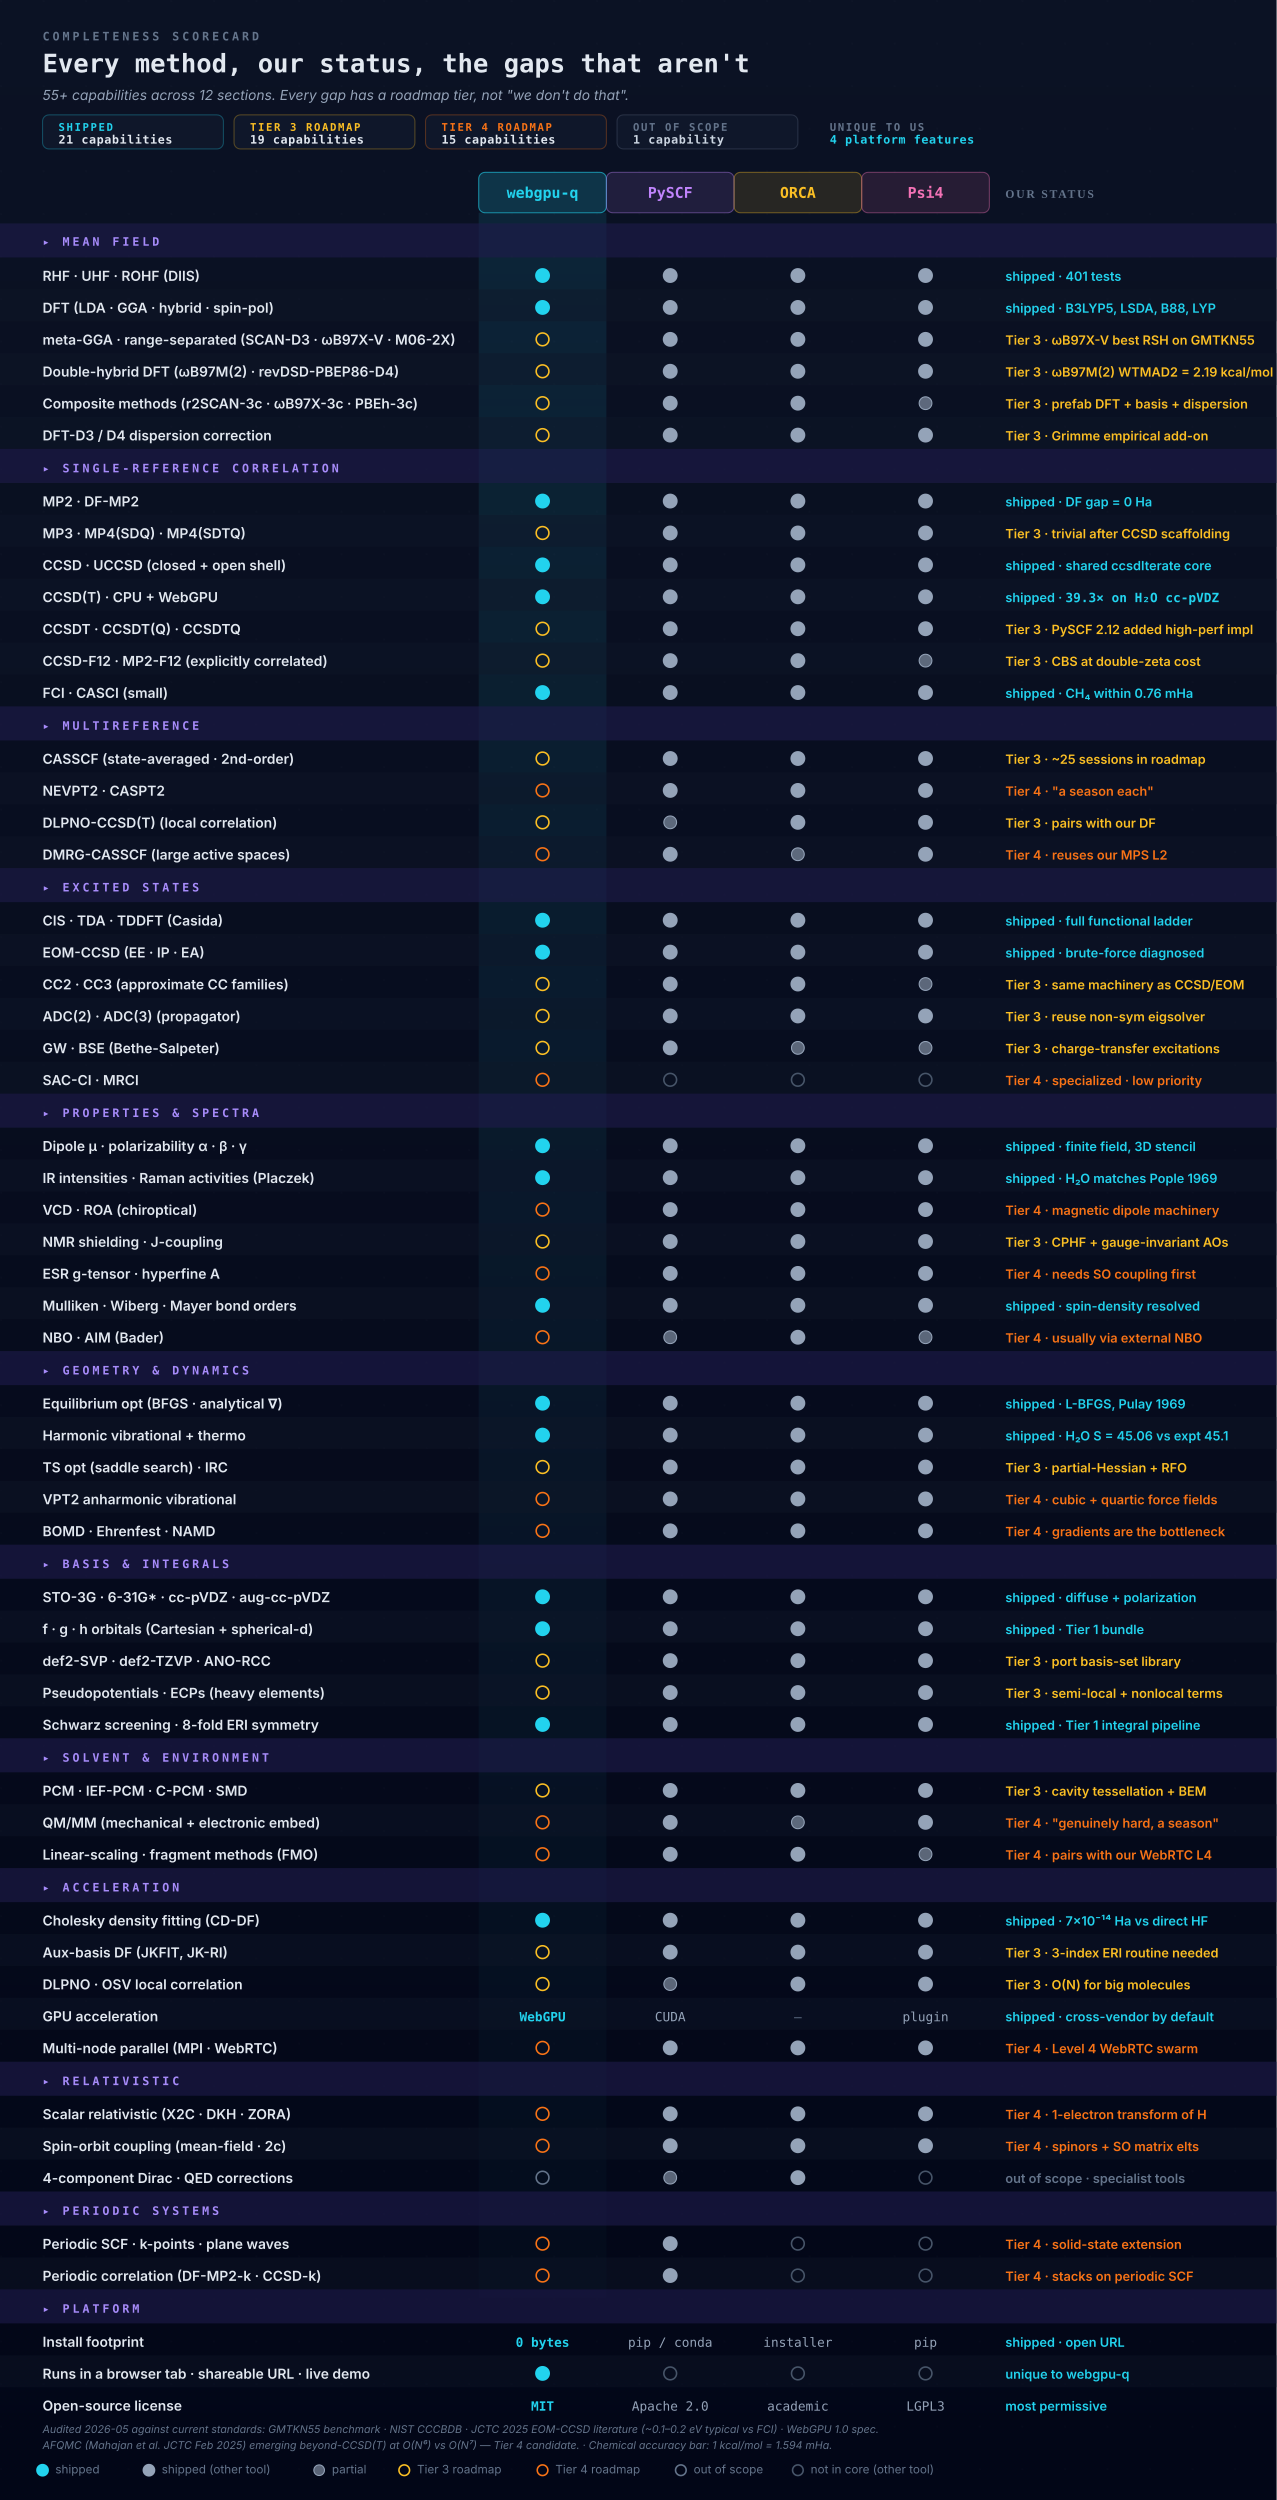
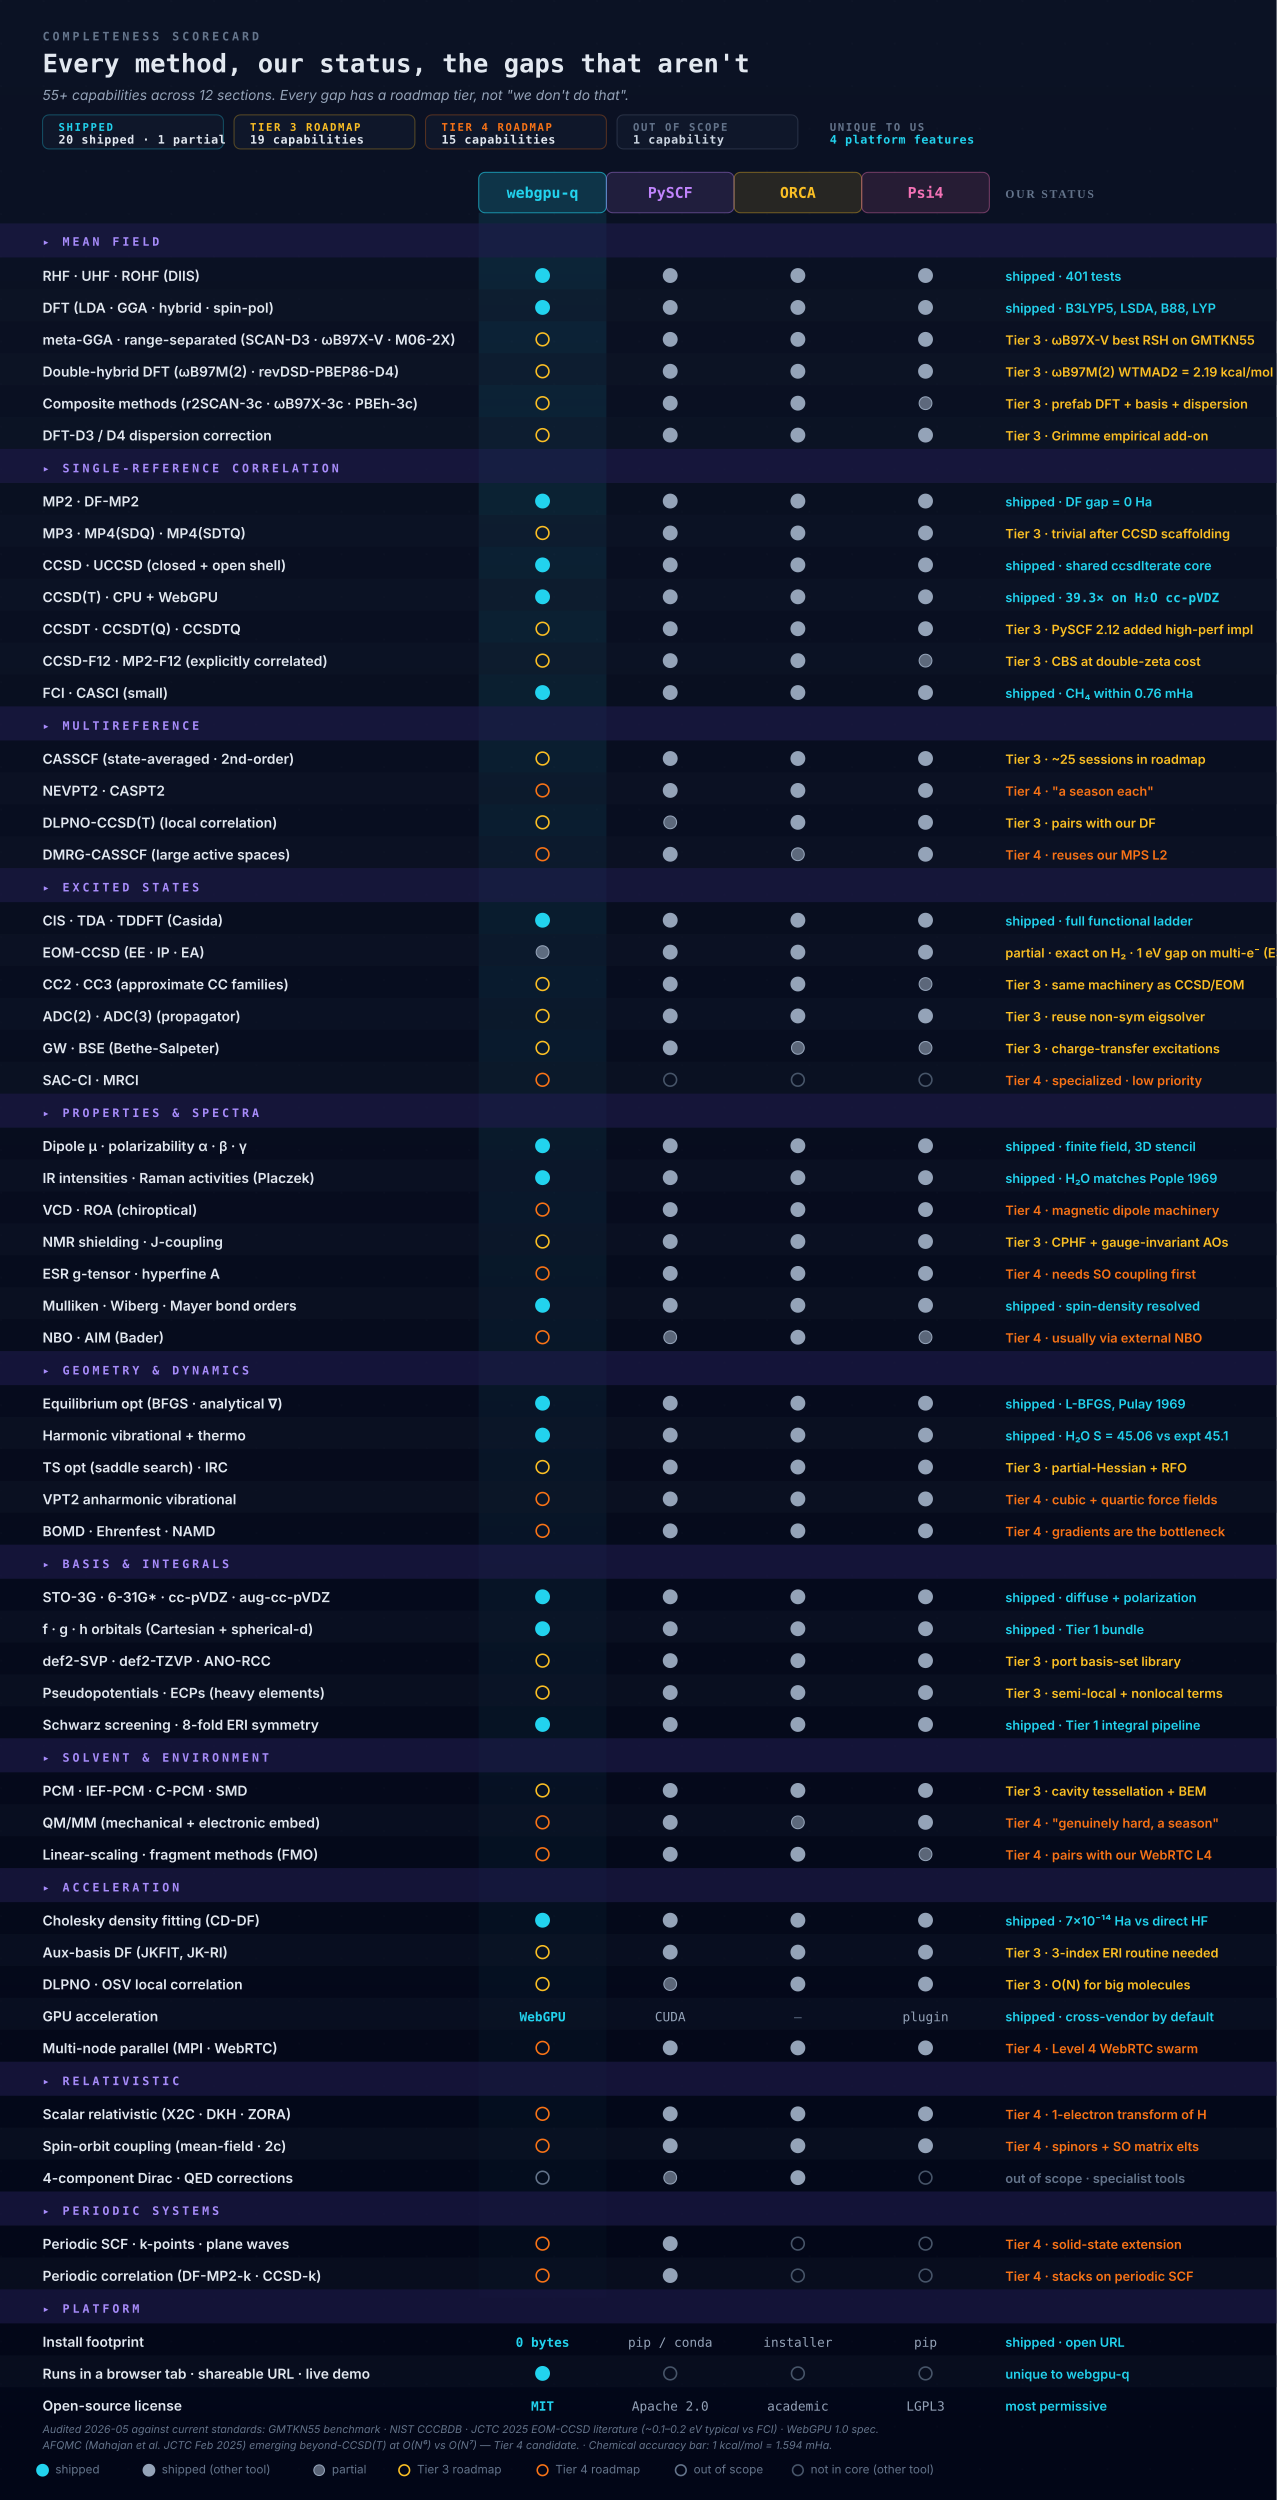
<svg xmlns="http://www.w3.org/2000/svg" viewBox="0 0 1200 2350" width="1200" height="2350" role="img" aria-label="Completeness scorecard: webgpu-q vs PySCF, ORCA, Psi4 — 55+ methods across 12 sections with roadmap status, audited against 2026 scientific standards">
  <defs>
    <linearGradient id="bgMx" x1="0" y1="0" x2="0" y2="1">
      <stop offset="0%" stop-color="#0b1224" />
      <stop offset="100%" stop-color="#020617" />
    </linearGradient>
    <pattern id="dotsMx" width="40" height="40" patternUnits="userSpaceOnUse">
      <circle cx="1" cy="1" r="0.55" fill="#ffffff" opacity="0.04" />
    </pattern>
    <linearGradient id="hlight" x1="0" y1="0" x2="0" y2="1">
      <stop offset="0%" stop-color="#22d3ee" stop-opacity="0.10" />
      <stop offset="100%" stop-color="#22d3ee" stop-opacity="0.02" />
    </linearGradient>
  </defs>
  <rect width="1200" height="2350" fill="url(#bgMx)" />
  <rect width="1200" height="2350" fill="url(#dotsMx)" />
  <text x="40" y="38" font-family="ui-monospace, monospace" font-size="11" letter-spacing="0.25em" fill="#64748b" font-weight="600">COMPLETENESS SCORECARD</text>
  <text x="40" y="68" font-family="ui-monospace, monospace" font-size="24" font-weight="700" fill="#e2e8f0">Every method, our status, the gaps that aren't</text>
  <text x="40" y="94" font-family="-apple-system, system-ui, sans-serif" font-size="13" fill="#94a3b8" font-style="italic">55+ capabilities across 12 sections. Every gap has a roadmap tier, not "we don't do that".</text>
  <g font-family="ui-monospace, monospace" font-size="12" letter-spacing="0.05em">
    <rect x="40" y="108" width="170" height="32" rx="6" fill="#0f172a" stroke="#22d3ee" stroke-opacity="0.3" />
    <text x="55" y="123" font-size="10" fill="#22d3ee" font-weight="700" letter-spacing="0.15em">SHIPPED</text>
-     <text x="55" y="135" font-size="11" fill="#e2e8f0" font-weight="700">21 capabilities</text>
+     <text x="55" y="135" font-size="11" fill="#e2e8f0" font-weight="700">20 shipped · 1 partial</text>
    <rect x="220" y="108" width="170" height="32" rx="6" fill="#0f172a" stroke="#fbbf24" stroke-opacity="0.3" />
    <text x="235" y="123" font-size="10" fill="#fbbf24" font-weight="700" letter-spacing="0.15em">TIER 3 ROADMAP</text>
    <text x="235" y="135" font-size="11" fill="#e2e8f0" font-weight="700">19 capabilities</text>
    <rect x="400" y="108" width="170" height="32" rx="6" fill="#0f172a" stroke="#f97316" stroke-opacity="0.3" />
    <text x="415" y="123" font-size="10" fill="#f97316" font-weight="700" letter-spacing="0.15em">TIER 4 ROADMAP</text>
    <text x="415" y="135" font-size="11" fill="#e2e8f0" font-weight="700">15 capabilities</text>
    <rect x="580" y="108" width="170" height="32" rx="6" fill="#0f172a" stroke="#64748b" stroke-opacity="0.3" />
    <text x="595" y="123" font-size="10" fill="#64748b" font-weight="700" letter-spacing="0.15em">OUT OF SCOPE</text>
    <text x="595" y="135" font-size="11" fill="#cbd5e1" font-weight="700">1 capability</text>
    <text x="780" y="123" font-size="10" fill="#64748b" font-weight="700" letter-spacing="0.15em">UNIQUE TO US</text>
    <text x="780" y="135" font-size="11" fill="#22d3ee" font-weight="700">4 platform features</text>
  </g>
  <g transform="translate(0 162)">
    <rect x="450" y="0" width="120" height="38" rx="6" fill="#22d3ee" fill-opacity="0.18" stroke="#22d3ee" stroke-opacity="0.6" />
    <rect x="570" y="0" width="120" height="38" rx="6" fill="#c084fc" fill-opacity="0.12" stroke="#c084fc" stroke-opacity="0.4" />
    <rect x="690" y="0" width="120" height="38" rx="6" fill="#fbbf24" fill-opacity="0.12" stroke="#fbbf24" stroke-opacity="0.4" />
    <rect x="810" y="0" width="120" height="38" rx="6" fill="#f472b6" fill-opacity="0.12" stroke="#f472b6" stroke-opacity="0.4" />
    <g font-family="ui-monospace, monospace" font-weight="700" text-anchor="middle">
      <text x="510" y="24" font-size="14" fill="#22d3ee">webgpu-q</text>
      <text x="630" y="24" font-size="14" fill="#c084fc">PySCF</text>
      <text x="750" y="24" font-size="14" fill="#fbbf24">ORCA</text>
      <text x="870" y="24" font-size="14" fill="#f472b6">Psi4</text>
    </g>
    <text x="945" y="24" font-size="11" fill="#64748b" font-weight="700" letter-spacing="0.15em">OUR STATUS</text>
  </g>
  <rect x="450" y="200" width="120" height="1960" fill="url(#hlight)" />
  <g font-family="-apple-system, system-ui, sans-serif" font-size="13" fill="#e2e8f0">
    <g transform="translate(0 210)">
      <rect width="1200" height="32" fill="#1e1b4b" fill-opacity="0.6" />
      <text x="40" y="21" font-family="ui-monospace, monospace" font-size="11" letter-spacing="0.25em" fill="#a78bfa" font-weight="700">▸ MEAN FIELD</text>
    </g>
    <g transform="translate(0 242)">
      <text x="40" y="22" font-weight="600">RHF · UHF · ROHF (DIIS)</text>
      <circle cx="510" cy="17" r="7" fill="#22d3ee" />
      <circle cx="630" cy="17" r="7" fill="#94a3b8" />
      <circle cx="750" cy="17" r="7" fill="#94a3b8" />
      <circle cx="870" cy="17" r="7" fill="#94a3b8" />
      <text x="945" y="22" font-size="12" fill="#22d3ee" font-weight="600">shipped · 401 tests</text>
    </g>
    <g transform="translate(0 272)">
      <rect width="1200" height="30" fill="#0f172a" fill-opacity="0.4" />
      <text x="40" y="22" font-weight="600">DFT (LDA · GGA · hybrid · spin-pol)</text>
      <circle cx="510" cy="17" r="7" fill="#22d3ee" />
      <circle cx="630" cy="17" r="7" fill="#94a3b8" />
      <circle cx="750" cy="17" r="7" fill="#94a3b8" />
      <circle cx="870" cy="17" r="7" fill="#94a3b8" />
      <text x="945" y="22" font-size="12" fill="#22d3ee" font-weight="600">shipped · B3LYP5, LSDA, B88, LYP</text>
    </g>
    <g transform="translate(0 302)">
      <text x="40" y="22" font-weight="600">meta-GGA · range-separated (SCAN-D3 · ωB97X-V · M06-2X)</text>
      <circle cx="510" cy="17" r="6" fill="none" stroke="#fbbf24" stroke-width="1.5" />
      <circle cx="630" cy="17" r="7" fill="#94a3b8" />
      <circle cx="750" cy="17" r="7" fill="#94a3b8" />
      <circle cx="870" cy="17" r="7" fill="#94a3b8" />
      <text x="945" y="22" font-size="12" fill="#fbbf24" font-weight="600">Tier 3 · ωB97X-V best RSH on GMTKN55</text>
    </g>
    <g transform="translate(0 332)">
      <rect width="1200" height="30" fill="#0f172a" fill-opacity="0.4" />
      <text x="40" y="22" font-weight="600">Double-hybrid DFT (ωB97M(2) · revDSD-PBEP86-D4)</text>
      <circle cx="510" cy="17" r="6" fill="none" stroke="#fbbf24" stroke-width="1.5" />
      <circle cx="630" cy="17" r="7" fill="#94a3b8" />
      <circle cx="750" cy="17" r="7" fill="#94a3b8" />
      <circle cx="870" cy="17" r="7" fill="#94a3b8" />
      <text x="945" y="22" font-size="12" fill="#fbbf24" font-weight="600">Tier 3 · ωB97M(2) WTMAD2 = 2.19 kcal/mol</text>
    </g>
    <g transform="translate(0 362)">
      <text x="40" y="22" font-weight="600">Composite methods (r2SCAN-3c · ωB97X-3c · PBEh-3c)</text>
      <circle cx="510" cy="17" r="6" fill="none" stroke="#fbbf24" stroke-width="1.5" />
      <circle cx="630" cy="17" r="7" fill="#94a3b8" />
      <circle cx="750" cy="17" r="7" fill="#94a3b8" />
      <circle cx="870" cy="17" r="6" fill="#94a3b8" fill-opacity="0.6" stroke="#94a3b8" />
      <text x="945" y="22" font-size="12" fill="#fbbf24" font-weight="600">Tier 3 · prefab DFT + basis + dispersion</text>
    </g>
    <g transform="translate(0 392)">
      <rect width="1200" height="30" fill="#0f172a" fill-opacity="0.4" />
      <text x="40" y="22" font-weight="600">DFT-D3 / D4 dispersion correction</text>
      <circle cx="510" cy="17" r="6" fill="none" stroke="#fbbf24" stroke-width="1.5" />
      <circle cx="630" cy="17" r="7" fill="#94a3b8" />
      <circle cx="750" cy="17" r="7" fill="#94a3b8" />
      <circle cx="870" cy="17" r="7" fill="#94a3b8" />
      <text x="945" y="22" font-size="12" fill="#fbbf24" font-weight="600">Tier 3 · Grimme empirical add-on</text>
    </g>
    <g transform="translate(0 422)">
      <rect width="1200" height="32" fill="#1e1b4b" fill-opacity="0.6" />
      <text x="40" y="22" font-family="ui-monospace, monospace" font-size="11" letter-spacing="0.25em" fill="#a78bfa" font-weight="700">▸ SINGLE-REFERENCE CORRELATION</text>
    </g>
    <g transform="translate(0 454)">
      <text x="40" y="22" font-weight="600">MP2 · DF-MP2</text>
      <circle cx="510" cy="17" r="7" fill="#22d3ee" />
      <circle cx="630" cy="17" r="7" fill="#94a3b8" />
      <circle cx="750" cy="17" r="7" fill="#94a3b8" />
      <circle cx="870" cy="17" r="7" fill="#94a3b8" />
      <text x="945" y="22" font-size="12" fill="#22d3ee" font-weight="600">shipped · DF gap = 0 Ha</text>
    </g>
    <g transform="translate(0 484)">
      <rect width="1200" height="30" fill="#0f172a" fill-opacity="0.4" />
      <text x="40" y="22" font-weight="600">MP3 · MP4(SDQ) · MP4(SDTQ)</text>
      <circle cx="510" cy="17" r="6" fill="none" stroke="#fbbf24" stroke-width="1.5" />
      <circle cx="630" cy="17" r="7" fill="#94a3b8" />
      <circle cx="750" cy="17" r="7" fill="#94a3b8" />
      <circle cx="870" cy="17" r="7" fill="#94a3b8" />
      <text x="945" y="22" font-size="12" fill="#fbbf24" font-weight="600">Tier 3 · trivial after CCSD scaffolding</text>
    </g>
    <g transform="translate(0 514)">
      <text x="40" y="22" font-weight="600">CCSD · UCCSD (closed + open shell)</text>
      <circle cx="510" cy="17" r="7" fill="#22d3ee" />
      <circle cx="630" cy="17" r="7" fill="#94a3b8" />
      <circle cx="750" cy="17" r="7" fill="#94a3b8" />
      <circle cx="870" cy="17" r="7" fill="#94a3b8" />
      <text x="945" y="22" font-size="12" fill="#22d3ee" font-weight="600">shipped · shared ccsdIterate core</text>
    </g>
    <g transform="translate(0 544)">
      <rect width="1200" height="30" fill="#0f172a" fill-opacity="0.4" />
      <text x="40" y="22" font-weight="600">CCSD(T) · CPU + WebGPU</text>
      <circle cx="510" cy="17" r="7" fill="#22d3ee" />
      <circle cx="630" cy="17" r="7" fill="#94a3b8" />
      <circle cx="750" cy="17" r="7" fill="#94a3b8" />
      <circle cx="870" cy="17" r="7" fill="#94a3b8" />
      <text x="945" y="22" font-size="12" fill="#22d3ee" font-weight="600">shipped · <tspan font-family="ui-monospace, monospace" font-weight="700">39.3× on H₂O cc-pVDZ</tspan>
      </text>
    </g>
    <g transform="translate(0 574)">
      <text x="40" y="22" font-weight="600">CCSDT · CCSDT(Q) · CCSDTQ</text>
      <circle cx="510" cy="17" r="6" fill="none" stroke="#fbbf24" stroke-width="1.5" />
      <circle cx="630" cy="17" r="7" fill="#94a3b8" />
      <circle cx="750" cy="17" r="7" fill="#94a3b8" />
      <circle cx="870" cy="17" r="7" fill="#94a3b8" />
      <text x="945" y="22" font-size="12" fill="#fbbf24" font-weight="600">Tier 3 · PySCF 2.12 added high-perf impl</text>
    </g>
    <g transform="translate(0 604)">
      <rect width="1200" height="30" fill="#0f172a" fill-opacity="0.4" />
      <text x="40" y="22" font-weight="600">CCSD-F12 · MP2-F12 (explicitly correlated)</text>
      <circle cx="510" cy="17" r="6" fill="none" stroke="#fbbf24" stroke-width="1.5" />
      <circle cx="630" cy="17" r="7" fill="#94a3b8" />
      <circle cx="750" cy="17" r="7" fill="#94a3b8" />
      <circle cx="870" cy="17" r="6" fill="#94a3b8" fill-opacity="0.6" stroke="#94a3b8" />
      <text x="945" y="22" font-size="12" fill="#fbbf24" font-weight="600">Tier 3 · CBS at double-zeta cost</text>
    </g>
    <g transform="translate(0 634)">
      <text x="40" y="22" font-weight="600">FCI · CASCI (small)</text>
      <circle cx="510" cy="17" r="7" fill="#22d3ee" />
      <circle cx="630" cy="17" r="7" fill="#94a3b8" />
      <circle cx="750" cy="17" r="7" fill="#94a3b8" />
      <circle cx="870" cy="17" r="7" fill="#94a3b8" />
      <text x="945" y="22" font-size="12" fill="#22d3ee" font-weight="600">shipped · CH₄ within 0.76 mHa</text>
    </g>
    <g transform="translate(0 664)">
      <rect width="1200" height="32" fill="#1e1b4b" fill-opacity="0.6" />
      <text x="40" y="22" font-family="ui-monospace, monospace" font-size="11" letter-spacing="0.25em" fill="#a78bfa" font-weight="700">▸ MULTIREFERENCE</text>
    </g>
    <g transform="translate(0 696)">
      <text x="40" y="22" font-weight="600">CASSCF (state-averaged · 2nd-order)</text>
      <circle cx="510" cy="17" r="6" fill="none" stroke="#fbbf24" stroke-width="1.5" />
      <circle cx="630" cy="17" r="7" fill="#94a3b8" />
      <circle cx="750" cy="17" r="7" fill="#94a3b8" />
      <circle cx="870" cy="17" r="7" fill="#94a3b8" />
      <text x="945" y="22" font-size="12" fill="#fbbf24" font-weight="600">Tier 3 · ~25 sessions in roadmap</text>
    </g>
    <g transform="translate(0 726)">
      <rect width="1200" height="30" fill="#0f172a" fill-opacity="0.4" />
      <text x="40" y="22" font-weight="600">NEVPT2 · CASPT2</text>
      <circle cx="510" cy="17" r="6" fill="none" stroke="#f97316" stroke-width="1.5" />
      <circle cx="630" cy="17" r="7" fill="#94a3b8" />
      <circle cx="750" cy="17" r="7" fill="#94a3b8" />
      <circle cx="870" cy="17" r="7" fill="#94a3b8" />
      <text x="945" y="22" font-size="12" fill="#f97316" font-weight="600">Tier 4 · "a season each"</text>
    </g>
    <g transform="translate(0 756)">
      <text x="40" y="22" font-weight="600">DLPNO-CCSD(T) (local correlation)</text>
      <circle cx="510" cy="17" r="6" fill="none" stroke="#fbbf24" stroke-width="1.5" />
      <circle cx="630" cy="17" r="6" fill="#94a3b8" fill-opacity="0.6" stroke="#94a3b8" />
      <circle cx="750" cy="17" r="7" fill="#94a3b8" />
      <circle cx="870" cy="17" r="7" fill="#94a3b8" />
      <text x="945" y="22" font-size="12" fill="#fbbf24" font-weight="600">Tier 3 · pairs with our DF</text>
    </g>
    <g transform="translate(0 786)">
      <rect width="1200" height="30" fill="#0f172a" fill-opacity="0.4" />
      <text x="40" y="22" font-weight="600">DMRG-CASSCF (large active spaces)</text>
      <circle cx="510" cy="17" r="6" fill="none" stroke="#f97316" stroke-width="1.5" />
      <circle cx="630" cy="17" r="7" fill="#94a3b8" />
      <circle cx="750" cy="17" r="6" fill="#94a3b8" fill-opacity="0.6" stroke="#94a3b8" />
      <circle cx="870" cy="17" r="7" fill="#94a3b8" />
      <text x="945" y="22" font-size="12" fill="#f97316" font-weight="600">Tier 4 · reuses our MPS L2</text>
    </g>
    <g transform="translate(0 816)">
      <rect width="1200" height="32" fill="#1e1b4b" fill-opacity="0.6" />
      <text x="40" y="22" font-family="ui-monospace, monospace" font-size="11" letter-spacing="0.25em" fill="#a78bfa" font-weight="700">▸ EXCITED STATES</text>
    </g>
    <g transform="translate(0 848)">
      <text x="40" y="22" font-weight="600">CIS · TDA · TDDFT (Casida)</text>
      <circle cx="510" cy="17" r="7" fill="#22d3ee" />
      <circle cx="630" cy="17" r="7" fill="#94a3b8" />
      <circle cx="750" cy="17" r="7" fill="#94a3b8" />
      <circle cx="870" cy="17" r="7" fill="#94a3b8" />
      <text x="945" y="22" font-size="12" fill="#22d3ee" font-weight="600">shipped · full functional ladder</text>
    </g>
    <g transform="translate(0 878)">
      <rect width="1200" height="30" fill="#0f172a" fill-opacity="0.4" />
      <text x="40" y="22" font-weight="600">EOM-CCSD (EE · IP · EA)</text>
-       <circle cx="510" cy="17" r="7" fill="#22d3ee" />
-       <circle cx="630" cy="17" r="7" fill="#94a3b8" />
-       <circle cx="750" cy="17" r="7" fill="#94a3b8" />
-       <circle cx="870" cy="17" r="7" fill="#94a3b8" />
-       <text x="945" y="22" font-size="12" fill="#22d3ee" font-weight="600">shipped · brute-force diagnosed</text>
+       <circle cx="510" cy="17" r="6" fill="#94a3b8" fill-opacity="0.6" stroke="#94a3b8" />
+       <circle cx="630" cy="17" r="7" fill="#94a3b8" />
+       <circle cx="750" cy="17" r="7" fill="#94a3b8" />
+       <circle cx="870" cy="17" r="7" fill="#94a3b8" />
+       <text x="945" y="22" font-size="12" fill="#fbbf24" font-weight="600">partial · exact on H₂ · 1 eV gap on multi-e⁻ (E35)</text>
    </g>
    <g transform="translate(0 908)">
      <text x="40" y="22" font-weight="600">CC2 · CC3 (approximate CC families)</text>
      <circle cx="510" cy="17" r="6" fill="none" stroke="#fbbf24" stroke-width="1.5" />
      <circle cx="630" cy="17" r="7" fill="#94a3b8" />
      <circle cx="750" cy="17" r="7" fill="#94a3b8" />
      <circle cx="870" cy="17" r="6" fill="#94a3b8" fill-opacity="0.6" stroke="#94a3b8" />
      <text x="945" y="22" font-size="12" fill="#fbbf24" font-weight="600">Tier 3 · same machinery as CCSD/EOM</text>
    </g>
    <g transform="translate(0 938)">
      <rect width="1200" height="30" fill="#0f172a" fill-opacity="0.4" />
      <text x="40" y="22" font-weight="600">ADC(2) · ADC(3) (propagator)</text>
      <circle cx="510" cy="17" r="6" fill="none" stroke="#fbbf24" stroke-width="1.5" />
      <circle cx="630" cy="17" r="7" fill="#94a3b8" />
      <circle cx="750" cy="17" r="7" fill="#94a3b8" />
      <circle cx="870" cy="17" r="7" fill="#94a3b8" />
      <text x="945" y="22" font-size="12" fill="#fbbf24" font-weight="600">Tier 3 · reuse non-sym eigsolver</text>
    </g>
    <g transform="translate(0 968)">
      <text x="40" y="22" font-weight="600">GW · BSE (Bethe-Salpeter)</text>
      <circle cx="510" cy="17" r="6" fill="none" stroke="#fbbf24" stroke-width="1.5" />
      <circle cx="630" cy="17" r="7" fill="#94a3b8" />
      <circle cx="750" cy="17" r="6" fill="#94a3b8" fill-opacity="0.6" stroke="#94a3b8" />
      <circle cx="870" cy="17" r="6" fill="#94a3b8" fill-opacity="0.6" stroke="#94a3b8" />
      <text x="945" y="22" font-size="12" fill="#fbbf24" font-weight="600">Tier 3 · charge-transfer excitations</text>
    </g>
    <g transform="translate(0 998)">
      <rect width="1200" height="30" fill="#0f172a" fill-opacity="0.4" />
      <text x="40" y="22" font-weight="600">SAC-CI · MRCI</text>
      <circle cx="510" cy="17" r="6" fill="none" stroke="#f97316" stroke-width="1.5" />
      <circle cx="630" cy="17" r="6" fill="none" stroke="#475569" stroke-width="1.5" />
      <circle cx="750" cy="17" r="6" fill="none" stroke="#475569" stroke-width="1.5" />
      <circle cx="870" cy="17" r="6" fill="none" stroke="#475569" stroke-width="1.5" />
      <text x="945" y="22" font-size="12" fill="#f97316" font-weight="600">Tier 4 · specialized · low priority</text>
    </g>
    <g transform="translate(0 1028)">
      <rect width="1200" height="32" fill="#1e1b4b" fill-opacity="0.6" />
      <text x="40" y="22" font-family="ui-monospace, monospace" font-size="11" letter-spacing="0.25em" fill="#a78bfa" font-weight="700">▸ PROPERTIES &amp; SPECTRA</text>
    </g>
    <g transform="translate(0 1060)">
      <text x="40" y="22" font-weight="600">Dipole μ · polarizability α · β · γ</text>
      <circle cx="510" cy="17" r="7" fill="#22d3ee" />
      <circle cx="630" cy="17" r="7" fill="#94a3b8" />
      <circle cx="750" cy="17" r="7" fill="#94a3b8" />
      <circle cx="870" cy="17" r="7" fill="#94a3b8" />
      <text x="945" y="22" font-size="12" fill="#22d3ee" font-weight="600">shipped · finite field, 3D stencil</text>
    </g>
    <g transform="translate(0 1090)">
      <rect width="1200" height="30" fill="#0f172a" fill-opacity="0.4" />
      <text x="40" y="22" font-weight="600">IR intensities · Raman activities (Placzek)</text>
      <circle cx="510" cy="17" r="7" fill="#22d3ee" />
      <circle cx="630" cy="17" r="7" fill="#94a3b8" />
      <circle cx="750" cy="17" r="7" fill="#94a3b8" />
      <circle cx="870" cy="17" r="7" fill="#94a3b8" />
      <text x="945" y="22" font-size="12" fill="#22d3ee" font-weight="600">shipped · H₂O matches Pople 1969</text>
    </g>
    <g transform="translate(0 1120)">
      <text x="40" y="22" font-weight="600">VCD · ROA (chiroptical)</text>
      <circle cx="510" cy="17" r="6" fill="none" stroke="#f97316" stroke-width="1.5" />
      <circle cx="630" cy="17" r="7" fill="#94a3b8" />
      <circle cx="750" cy="17" r="7" fill="#94a3b8" />
      <circle cx="870" cy="17" r="7" fill="#94a3b8" />
      <text x="945" y="22" font-size="12" fill="#f97316" font-weight="600">Tier 4 · magnetic dipole machinery</text>
    </g>
    <g transform="translate(0 1150)">
      <rect width="1200" height="30" fill="#0f172a" fill-opacity="0.4" />
      <text x="40" y="22" font-weight="600">NMR shielding · J-coupling</text>
      <circle cx="510" cy="17" r="6" fill="none" stroke="#fbbf24" stroke-width="1.5" />
      <circle cx="630" cy="17" r="7" fill="#94a3b8" />
      <circle cx="750" cy="17" r="7" fill="#94a3b8" />
      <circle cx="870" cy="17" r="7" fill="#94a3b8" />
      <text x="945" y="22" font-size="12" fill="#fbbf24" font-weight="600">Tier 3 · CPHF + gauge-invariant AOs</text>
    </g>
    <g transform="translate(0 1180)">
      <text x="40" y="22" font-weight="600">ESR g-tensor · hyperfine A</text>
      <circle cx="510" cy="17" r="6" fill="none" stroke="#f97316" stroke-width="1.5" />
      <circle cx="630" cy="17" r="7" fill="#94a3b8" />
      <circle cx="750" cy="17" r="7" fill="#94a3b8" />
      <circle cx="870" cy="17" r="7" fill="#94a3b8" />
      <text x="945" y="22" font-size="12" fill="#f97316" font-weight="600">Tier 4 · needs SO coupling first</text>
    </g>
    <g transform="translate(0 1210)">
      <rect width="1200" height="30" fill="#0f172a" fill-opacity="0.4" />
      <text x="40" y="22" font-weight="600">Mulliken · Wiberg · Mayer bond orders</text>
      <circle cx="510" cy="17" r="7" fill="#22d3ee" />
      <circle cx="630" cy="17" r="7" fill="#94a3b8" />
      <circle cx="750" cy="17" r="7" fill="#94a3b8" />
      <circle cx="870" cy="17" r="7" fill="#94a3b8" />
      <text x="945" y="22" font-size="12" fill="#22d3ee" font-weight="600">shipped · spin-density resolved</text>
    </g>
    <g transform="translate(0 1240)">
      <text x="40" y="22" font-weight="600">NBO · AIM (Bader)</text>
      <circle cx="510" cy="17" r="6" fill="none" stroke="#f97316" stroke-width="1.5" />
      <circle cx="630" cy="17" r="6" fill="#94a3b8" fill-opacity="0.6" stroke="#94a3b8" />
      <circle cx="750" cy="17" r="7" fill="#94a3b8" />
      <circle cx="870" cy="17" r="6" fill="#94a3b8" fill-opacity="0.6" stroke="#94a3b8" />
      <text x="945" y="22" font-size="12" fill="#f97316" font-weight="600">Tier 4 · usually via external NBO</text>
    </g>
    <g transform="translate(0 1270)">
      <rect width="1200" height="32" fill="#1e1b4b" fill-opacity="0.6" />
      <text x="40" y="22" font-family="ui-monospace, monospace" font-size="11" letter-spacing="0.25em" fill="#a78bfa" font-weight="700">▸ GEOMETRY &amp; DYNAMICS</text>
    </g>
    <g transform="translate(0 1302)">
      <text x="40" y="22" font-weight="600">Equilibrium opt (BFGS · analytical ∇)</text>
      <circle cx="510" cy="17" r="7" fill="#22d3ee" />
      <circle cx="630" cy="17" r="7" fill="#94a3b8" />
      <circle cx="750" cy="17" r="7" fill="#94a3b8" />
      <circle cx="870" cy="17" r="7" fill="#94a3b8" />
      <text x="945" y="22" font-size="12" fill="#22d3ee" font-weight="600">shipped · L-BFGS, Pulay 1969</text>
    </g>
    <g transform="translate(0 1332)">
      <rect width="1200" height="30" fill="#0f172a" fill-opacity="0.4" />
      <text x="40" y="22" font-weight="600">Harmonic vibrational + thermo</text>
      <circle cx="510" cy="17" r="7" fill="#22d3ee" />
      <circle cx="630" cy="17" r="7" fill="#94a3b8" />
      <circle cx="750" cy="17" r="7" fill="#94a3b8" />
      <circle cx="870" cy="17" r="7" fill="#94a3b8" />
      <text x="945" y="22" font-size="12" fill="#22d3ee" font-weight="600">shipped · H₂O S = 45.06 vs expt 45.1</text>
    </g>
    <g transform="translate(0 1362)">
      <text x="40" y="22" font-weight="600">TS opt (saddle search) · IRC</text>
      <circle cx="510" cy="17" r="6" fill="none" stroke="#fbbf24" stroke-width="1.5" />
      <circle cx="630" cy="17" r="7" fill="#94a3b8" />
      <circle cx="750" cy="17" r="7" fill="#94a3b8" />
      <circle cx="870" cy="17" r="7" fill="#94a3b8" />
      <text x="945" y="22" font-size="12" fill="#fbbf24" font-weight="600">Tier 3 · partial-Hessian + RFO</text>
    </g>
    <g transform="translate(0 1392)">
      <rect width="1200" height="30" fill="#0f172a" fill-opacity="0.4" />
      <text x="40" y="22" font-weight="600">VPT2 anharmonic vibrational</text>
      <circle cx="510" cy="17" r="6" fill="none" stroke="#f97316" stroke-width="1.5" />
      <circle cx="630" cy="17" r="7" fill="#94a3b8" />
      <circle cx="750" cy="17" r="7" fill="#94a3b8" />
      <circle cx="870" cy="17" r="7" fill="#94a3b8" />
      <text x="945" y="22" font-size="12" fill="#f97316" font-weight="600">Tier 4 · cubic + quartic force fields</text>
    </g>
    <g transform="translate(0 1422)">
      <text x="40" y="22" font-weight="600">BOMD · Ehrenfest · NAMD</text>
      <circle cx="510" cy="17" r="6" fill="none" stroke="#f97316" stroke-width="1.5" />
      <circle cx="630" cy="17" r="7" fill="#94a3b8" />
      <circle cx="750" cy="17" r="7" fill="#94a3b8" />
      <circle cx="870" cy="17" r="7" fill="#94a3b8" />
      <text x="945" y="22" font-size="12" fill="#f97316" font-weight="600">Tier 4 · gradients are the bottleneck</text>
    </g>
    <g transform="translate(0 1452)">
      <rect width="1200" height="32" fill="#1e1b4b" fill-opacity="0.6" />
      <text x="40" y="22" font-family="ui-monospace, monospace" font-size="11" letter-spacing="0.25em" fill="#a78bfa" font-weight="700">▸ BASIS &amp; INTEGRALS</text>
    </g>
    <g transform="translate(0 1484)">
      <text x="40" y="22" font-weight="600">STO-3G · 6-31G* · cc-pVDZ · aug-cc-pVDZ</text>
      <circle cx="510" cy="17" r="7" fill="#22d3ee" />
      <circle cx="630" cy="17" r="7" fill="#94a3b8" />
      <circle cx="750" cy="17" r="7" fill="#94a3b8" />
      <circle cx="870" cy="17" r="7" fill="#94a3b8" />
      <text x="945" y="22" font-size="12" fill="#22d3ee" font-weight="600">shipped · diffuse + polarization</text>
    </g>
    <g transform="translate(0 1514)">
      <rect width="1200" height="30" fill="#0f172a" fill-opacity="0.4" />
      <text x="40" y="22" font-weight="600">f · g · h orbitals (Cartesian + spherical-d)</text>
      <circle cx="510" cy="17" r="7" fill="#22d3ee" />
      <circle cx="630" cy="17" r="7" fill="#94a3b8" />
      <circle cx="750" cy="17" r="7" fill="#94a3b8" />
      <circle cx="870" cy="17" r="7" fill="#94a3b8" />
      <text x="945" y="22" font-size="12" fill="#22d3ee" font-weight="600">shipped · Tier 1 bundle</text>
    </g>
    <g transform="translate(0 1544)">
      <text x="40" y="22" font-weight="600">def2-SVP · def2-TZVP · ANO-RCC</text>
      <circle cx="510" cy="17" r="6" fill="none" stroke="#fbbf24" stroke-width="1.5" />
      <circle cx="630" cy="17" r="7" fill="#94a3b8" />
      <circle cx="750" cy="17" r="7" fill="#94a3b8" />
      <circle cx="870" cy="17" r="7" fill="#94a3b8" />
      <text x="945" y="22" font-size="12" fill="#fbbf24" font-weight="600">Tier 3 · port basis-set library</text>
    </g>
    <g transform="translate(0 1574)">
      <rect width="1200" height="30" fill="#0f172a" fill-opacity="0.4" />
      <text x="40" y="22" font-weight="600">Pseudopotentials · ECPs (heavy elements)</text>
      <circle cx="510" cy="17" r="6" fill="none" stroke="#fbbf24" stroke-width="1.5" />
      <circle cx="630" cy="17" r="7" fill="#94a3b8" />
      <circle cx="750" cy="17" r="7" fill="#94a3b8" />
      <circle cx="870" cy="17" r="7" fill="#94a3b8" />
      <text x="945" y="22" font-size="12" fill="#fbbf24" font-weight="600">Tier 3 · semi-local + nonlocal terms</text>
    </g>
    <g transform="translate(0 1604)">
      <text x="40" y="22" font-weight="600">Schwarz screening · 8-fold ERI symmetry</text>
      <circle cx="510" cy="17" r="7" fill="#22d3ee" />
      <circle cx="630" cy="17" r="7" fill="#94a3b8" />
      <circle cx="750" cy="17" r="7" fill="#94a3b8" />
      <circle cx="870" cy="17" r="7" fill="#94a3b8" />
      <text x="945" y="22" font-size="12" fill="#22d3ee" font-weight="600">shipped · Tier 1 integral pipeline</text>
    </g>
    <g transform="translate(0 1634)">
      <rect width="1200" height="32" fill="#1e1b4b" fill-opacity="0.6" />
      <text x="40" y="22" font-family="ui-monospace, monospace" font-size="11" letter-spacing="0.25em" fill="#a78bfa" font-weight="700">▸ SOLVENT &amp; ENVIRONMENT</text>
    </g>
    <g transform="translate(0 1666)">
      <text x="40" y="22" font-weight="600">PCM · IEF-PCM · C-PCM · SMD</text>
      <circle cx="510" cy="17" r="6" fill="none" stroke="#fbbf24" stroke-width="1.5" />
      <circle cx="630" cy="17" r="7" fill="#94a3b8" />
      <circle cx="750" cy="17" r="7" fill="#94a3b8" />
      <circle cx="870" cy="17" r="7" fill="#94a3b8" />
      <text x="945" y="22" font-size="12" fill="#fbbf24" font-weight="600">Tier 3 · cavity tessellation + BEM</text>
    </g>
    <g transform="translate(0 1696)">
      <rect width="1200" height="30" fill="#0f172a" fill-opacity="0.4" />
      <text x="40" y="22" font-weight="600">QM/MM (mechanical + electronic embed)</text>
      <circle cx="510" cy="17" r="6" fill="none" stroke="#f97316" stroke-width="1.5" />
      <circle cx="630" cy="17" r="7" fill="#94a3b8" />
      <circle cx="750" cy="17" r="6" fill="#94a3b8" fill-opacity="0.6" stroke="#94a3b8" />
      <circle cx="870" cy="17" r="7" fill="#94a3b8" />
      <text x="945" y="22" font-size="12" fill="#f97316" font-weight="600">Tier 4 · "genuinely hard, a season"</text>
    </g>
    <g transform="translate(0 1726)">
      <text x="40" y="22" font-weight="600">Linear-scaling · fragment methods (FMO)</text>
      <circle cx="510" cy="17" r="6" fill="none" stroke="#f97316" stroke-width="1.5" />
      <circle cx="630" cy="17" r="7" fill="#94a3b8" />
      <circle cx="750" cy="17" r="7" fill="#94a3b8" />
      <circle cx="870" cy="17" r="6" fill="#94a3b8" fill-opacity="0.6" stroke="#94a3b8" />
      <text x="945" y="22" font-size="12" fill="#f97316" font-weight="600">Tier 4 · pairs with our WebRTC L4</text>
    </g>
    <g transform="translate(0 1756)">
      <rect width="1200" height="32" fill="#1e1b4b" fill-opacity="0.6" />
      <text x="40" y="22" font-family="ui-monospace, monospace" font-size="11" letter-spacing="0.25em" fill="#a78bfa" font-weight="700">▸ ACCELERATION</text>
    </g>
    <g transform="translate(0 1788)">
      <text x="40" y="22" font-weight="600">Cholesky density fitting (CD-DF)</text>
      <circle cx="510" cy="17" r="7" fill="#22d3ee" />
      <circle cx="630" cy="17" r="7" fill="#94a3b8" />
      <circle cx="750" cy="17" r="7" fill="#94a3b8" />
      <circle cx="870" cy="17" r="7" fill="#94a3b8" />
      <text x="945" y="22" font-size="12" fill="#22d3ee" font-weight="600">shipped · 7×10⁻¹⁴ Ha vs direct HF</text>
    </g>
    <g transform="translate(0 1818)">
      <rect width="1200" height="30" fill="#0f172a" fill-opacity="0.4" />
      <text x="40" y="22" font-weight="600">Aux-basis DF (JKFIT, JK-RI)</text>
      <circle cx="510" cy="17" r="6" fill="none" stroke="#fbbf24" stroke-width="1.5" />
      <circle cx="630" cy="17" r="7" fill="#94a3b8" />
      <circle cx="750" cy="17" r="7" fill="#94a3b8" />
      <circle cx="870" cy="17" r="7" fill="#94a3b8" />
      <text x="945" y="22" font-size="12" fill="#fbbf24" font-weight="600">Tier 3 · 3-index ERI routine needed</text>
    </g>
    <g transform="translate(0 1848)">
      <text x="40" y="22" font-weight="600">DLPNO · OSV local correlation</text>
      <circle cx="510" cy="17" r="6" fill="none" stroke="#fbbf24" stroke-width="1.5" />
      <circle cx="630" cy="17" r="6" fill="#94a3b8" fill-opacity="0.6" stroke="#94a3b8" />
      <circle cx="750" cy="17" r="7" fill="#94a3b8" />
      <circle cx="870" cy="17" r="7" fill="#94a3b8" />
      <text x="945" y="22" font-size="12" fill="#fbbf24" font-weight="600">Tier 3 · O(N) for big molecules</text>
    </g>
    <g transform="translate(0 1878)">
      <rect width="1200" height="30" fill="#0f172a" fill-opacity="0.4" />
      <text x="40" y="22" font-weight="600">GPU acceleration</text>
      <text x="510" y="22" font-family="ui-monospace, monospace" font-size="12" fill="#22d3ee" font-weight="700" text-anchor="middle">WebGPU</text>
      <text x="630" y="22" font-family="ui-monospace, monospace" font-size="12" fill="#94a3b8" text-anchor="middle">CUDA</text>
      <text x="750" y="22" font-family="ui-monospace, monospace" font-size="12" fill="#64748b" text-anchor="middle">—</text>
      <text x="870" y="22" font-family="ui-monospace, monospace" font-size="12" fill="#94a3b8" text-anchor="middle">plugin</text>
      <text x="945" y="22" font-size="12" fill="#22d3ee" font-weight="600">shipped · cross-vendor by default</text>
    </g>
    <g transform="translate(0 1908)">
      <text x="40" y="22" font-weight="600">Multi-node parallel (MPI · WebRTC)</text>
      <circle cx="510" cy="17" r="6" fill="none" stroke="#f97316" stroke-width="1.5" />
      <circle cx="630" cy="17" r="7" fill="#94a3b8" />
      <circle cx="750" cy="17" r="7" fill="#94a3b8" />
      <circle cx="870" cy="17" r="7" fill="#94a3b8" />
      <text x="945" y="22" font-size="12" fill="#f97316" font-weight="600">Tier 4 · Level 4 WebRTC swarm</text>
    </g>
    <g transform="translate(0 1938)">
      <rect width="1200" height="32" fill="#1e1b4b" fill-opacity="0.6" />
      <text x="40" y="22" font-family="ui-monospace, monospace" font-size="11" letter-spacing="0.25em" fill="#a78bfa" font-weight="700">▸ RELATIVISTIC</text>
    </g>
    <g transform="translate(0 1970)">
      <text x="40" y="22" font-weight="600">Scalar relativistic (X2C · DKH · ZORA)</text>
      <circle cx="510" cy="17" r="6" fill="none" stroke="#f97316" stroke-width="1.5" />
      <circle cx="630" cy="17" r="7" fill="#94a3b8" />
      <circle cx="750" cy="17" r="7" fill="#94a3b8" />
      <circle cx="870" cy="17" r="7" fill="#94a3b8" />
      <text x="945" y="22" font-size="12" fill="#f97316" font-weight="600">Tier 4 · 1-electron transform of H</text>
    </g>
    <g transform="translate(0 2000)">
      <rect width="1200" height="30" fill="#0f172a" fill-opacity="0.4" />
      <text x="40" y="22" font-weight="600">Spin-orbit coupling (mean-field · 2c)</text>
      <circle cx="510" cy="17" r="6" fill="none" stroke="#f97316" stroke-width="1.5" />
      <circle cx="630" cy="17" r="7" fill="#94a3b8" />
      <circle cx="750" cy="17" r="7" fill="#94a3b8" />
      <circle cx="870" cy="17" r="7" fill="#94a3b8" />
      <text x="945" y="22" font-size="12" fill="#f97316" font-weight="600">Tier 4 · spinors + SO matrix elts</text>
    </g>
    <g transform="translate(0 2030)">
      <text x="40" y="22" font-weight="600">4-component Dirac · QED corrections</text>
      <circle cx="510" cy="17" r="6" fill="none" stroke="#64748b" stroke-width="1.5" />
      <circle cx="630" cy="17" r="6" fill="#94a3b8" fill-opacity="0.6" stroke="#94a3b8" />
      <circle cx="750" cy="17" r="7" fill="#94a3b8" />
      <circle cx="870" cy="17" r="6" fill="none" stroke="#475569" stroke-width="1.5" />
      <text x="945" y="22" font-size="12" fill="#64748b" font-weight="600">out of scope · specialist tools</text>
    </g>
    <g transform="translate(0 2060)">
      <rect width="1200" height="32" fill="#1e1b4b" fill-opacity="0.6" />
      <text x="40" y="22" font-family="ui-monospace, monospace" font-size="11" letter-spacing="0.25em" fill="#a78bfa" font-weight="700">▸ PERIODIC SYSTEMS</text>
    </g>
    <g transform="translate(0 2092)">
      <text x="40" y="22" font-weight="600">Periodic SCF · k-points · plane waves</text>
      <circle cx="510" cy="17" r="6" fill="none" stroke="#f97316" stroke-width="1.5" />
      <circle cx="630" cy="17" r="7" fill="#94a3b8" />
      <circle cx="750" cy="17" r="6" fill="none" stroke="#475569" stroke-width="1.5" />
      <circle cx="870" cy="17" r="6" fill="none" stroke="#475569" stroke-width="1.5" />
      <text x="945" y="22" font-size="12" fill="#f97316" font-weight="600">Tier 4 · solid-state extension</text>
    </g>
    <g transform="translate(0 2122)">
      <rect width="1200" height="30" fill="#0f172a" fill-opacity="0.4" />
      <text x="40" y="22" font-weight="600">Periodic correlation (DF-MP2-k · CCSD-k)</text>
      <circle cx="510" cy="17" r="6" fill="none" stroke="#f97316" stroke-width="1.5" />
      <circle cx="630" cy="17" r="7" fill="#94a3b8" />
      <circle cx="750" cy="17" r="6" fill="none" stroke="#475569" stroke-width="1.5" />
      <circle cx="870" cy="17" r="6" fill="none" stroke="#475569" stroke-width="1.5" />
      <text x="945" y="22" font-size="12" fill="#f97316" font-weight="600">Tier 4 · stacks on periodic SCF</text>
    </g>
    <g transform="translate(0 2152)">
      <rect width="1200" height="32" fill="#1e1b4b" fill-opacity="0.6" />
      <text x="40" y="22" font-family="ui-monospace, monospace" font-size="11" letter-spacing="0.25em" fill="#a78bfa" font-weight="700">▸ PLATFORM</text>
    </g>
    <g transform="translate(0 2184)">
      <text x="40" y="22" font-weight="600">Install footprint</text>
      <text x="510" y="22" font-family="ui-monospace, monospace" font-size="12" fill="#22d3ee" font-weight="700" text-anchor="middle">0 bytes</text>
      <text x="630" y="22" font-family="ui-monospace, monospace" font-size="12" fill="#94a3b8" text-anchor="middle">pip / conda</text>
      <text x="750" y="22" font-family="ui-monospace, monospace" font-size="12" fill="#94a3b8" text-anchor="middle">installer</text>
      <text x="870" y="22" font-family="ui-monospace, monospace" font-size="12" fill="#94a3b8" text-anchor="middle">pip</text>
      <text x="945" y="22" font-size="12" fill="#22d3ee" font-weight="600">shipped · open URL</text>
    </g>
    <g transform="translate(0 2214)">
      <rect width="1200" height="30" fill="#0f172a" fill-opacity="0.4" />
      <text x="40" y="22" font-weight="600">Runs in a browser tab · shareable URL · live demo</text>
      <circle cx="510" cy="17" r="7" fill="#22d3ee" />
      <circle cx="630" cy="17" r="6" fill="none" stroke="#475569" stroke-width="1.5" />
      <circle cx="750" cy="17" r="6" fill="none" stroke="#475569" stroke-width="1.5" />
      <circle cx="870" cy="17" r="6" fill="none" stroke="#475569" stroke-width="1.5" />
      <text x="945" y="22" font-size="12" fill="#22d3ee" font-weight="600">unique to webgpu-q</text>
    </g>
    <g transform="translate(0 2244)">
      <text x="40" y="22" font-weight="600">Open-source license</text>
      <text x="510" y="22" font-family="ui-monospace, monospace" font-size="12" fill="#22d3ee" font-weight="700" text-anchor="middle">MIT</text>
      <text x="630" y="22" font-family="ui-monospace, monospace" font-size="12" fill="#94a3b8" text-anchor="middle">Apache 2.0</text>
      <text x="750" y="22" font-family="ui-monospace, monospace" font-size="12" fill="#94a3b8" text-anchor="middle">academic</text>
      <text x="870" y="22" font-family="ui-monospace, monospace" font-size="12" fill="#94a3b8" text-anchor="middle">LGPL3</text>
      <text x="945" y="22" font-size="12" fill="#22d3ee" font-weight="600">most permissive</text>
    </g>
  </g>
  <text x="40" y="2287" font-family="-apple-system, system-ui, sans-serif" font-size="10" fill="#64748b" font-style="italic">Audited 2026-05 against current standards: GMTKN55 benchmark · NIST CCCBDB · JCTC 2025 EOM-CCSD literature (~0.1–0.2 eV typical vs FCI) · WebGPU 1.0 spec.</text>
  <text x="40" y="2302" font-family="-apple-system, system-ui, sans-serif" font-size="10" fill="#64748b" font-style="italic">AFQMC (Mahajan et al. JCTC Feb 2025) emerging beyond-CCSD(T) at O(N⁶) vs O(N⁷) — Tier 4 candidate.  ·  Chemical accuracy bar: 1 kcal/mol = 1.594 mHa.</text>
  <g transform="translate(40 2325)" font-family="-apple-system, system-ui, sans-serif" font-size="11" fill="#64748b">
    <circle cx="0" cy="-3" r="6" fill="#22d3ee" />
    <text x="12" y="0">shipped</text>
    <circle cx="100" cy="-3" r="6" fill="#94a3b8" />
    <text x="112" y="0">shipped (other tool)</text>
    <circle cx="260" cy="-3" r="5" fill="#94a3b8" fill-opacity="0.6" stroke="#94a3b8" />
    <text x="272" y="0">partial</text>
    <circle cx="340" cy="-3" r="5" fill="none" stroke="#fbbf24" stroke-width="1.5" />
    <text x="352" y="0">Tier 3 roadmap</text>
    <circle cx="470" cy="-3" r="5" fill="none" stroke="#f97316" stroke-width="1.5" />
    <text x="482" y="0">Tier 4 roadmap</text>
    <circle cx="600" cy="-3" r="5" fill="none" stroke="#64748b" stroke-width="1.5" />
    <text x="612" y="0">out of scope</text>
    <circle cx="710" cy="-3" r="5" fill="none" stroke="#475569" stroke-width="1.5" />
    <text x="722" y="0">not in core (other tool)</text>
  </g>
</svg>
